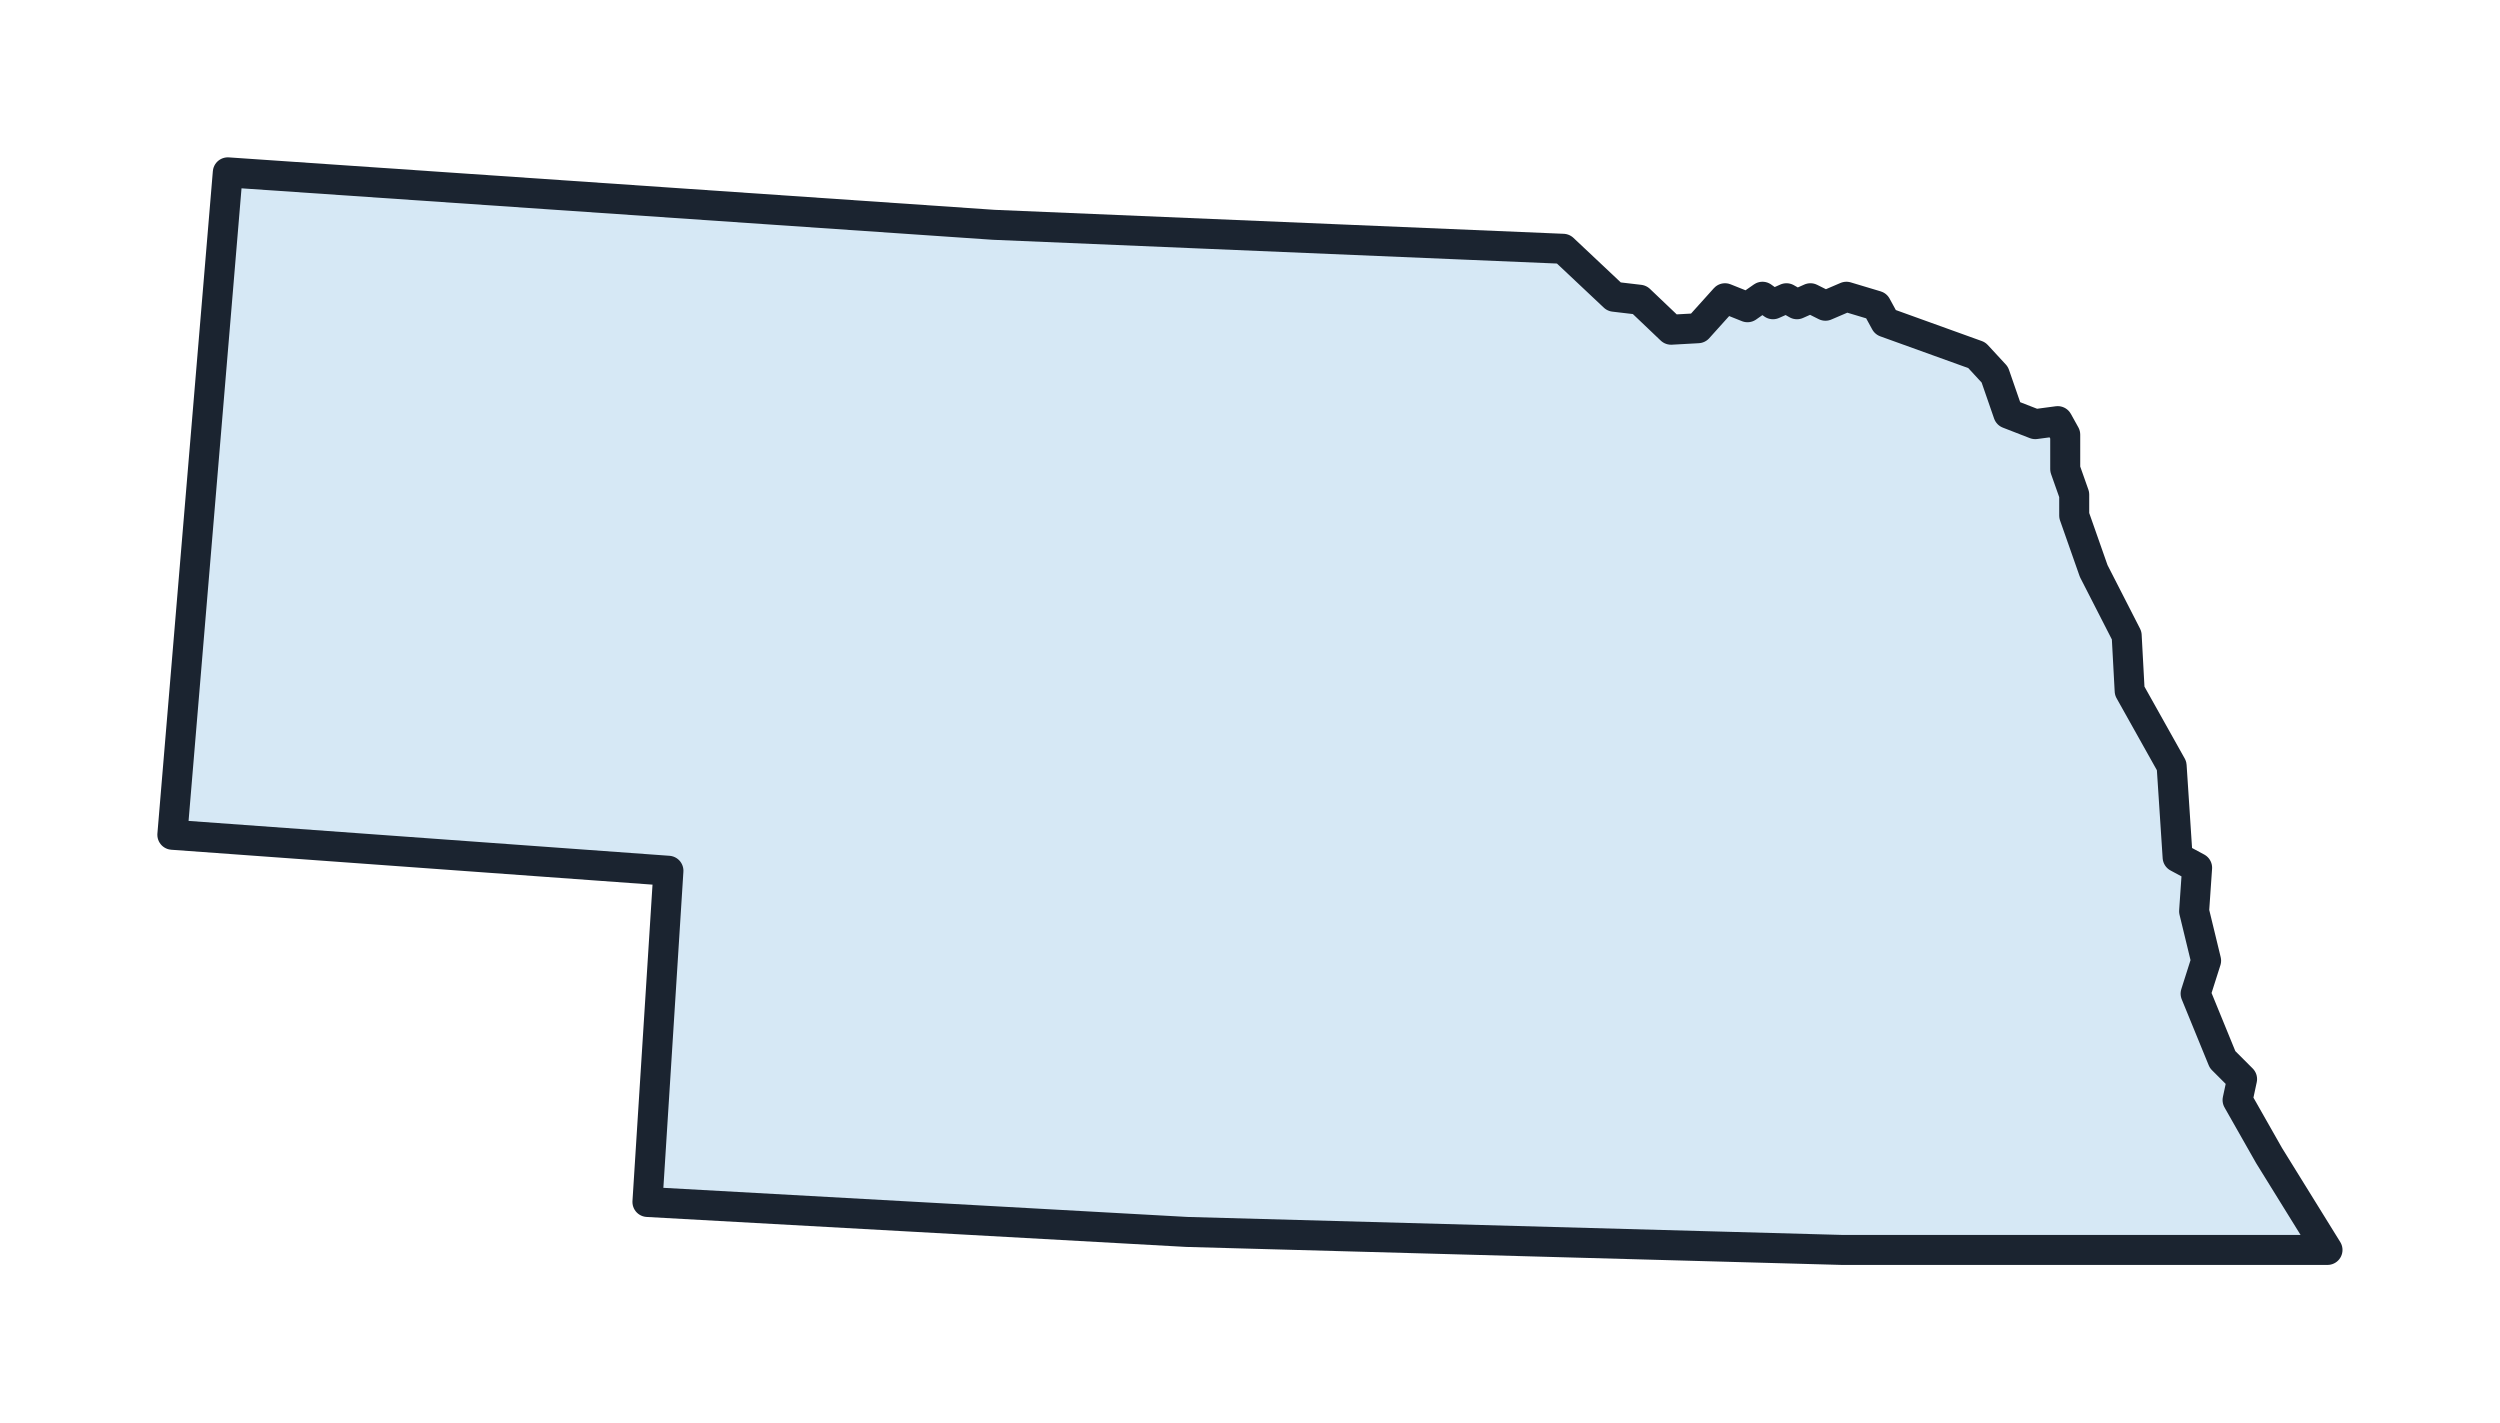
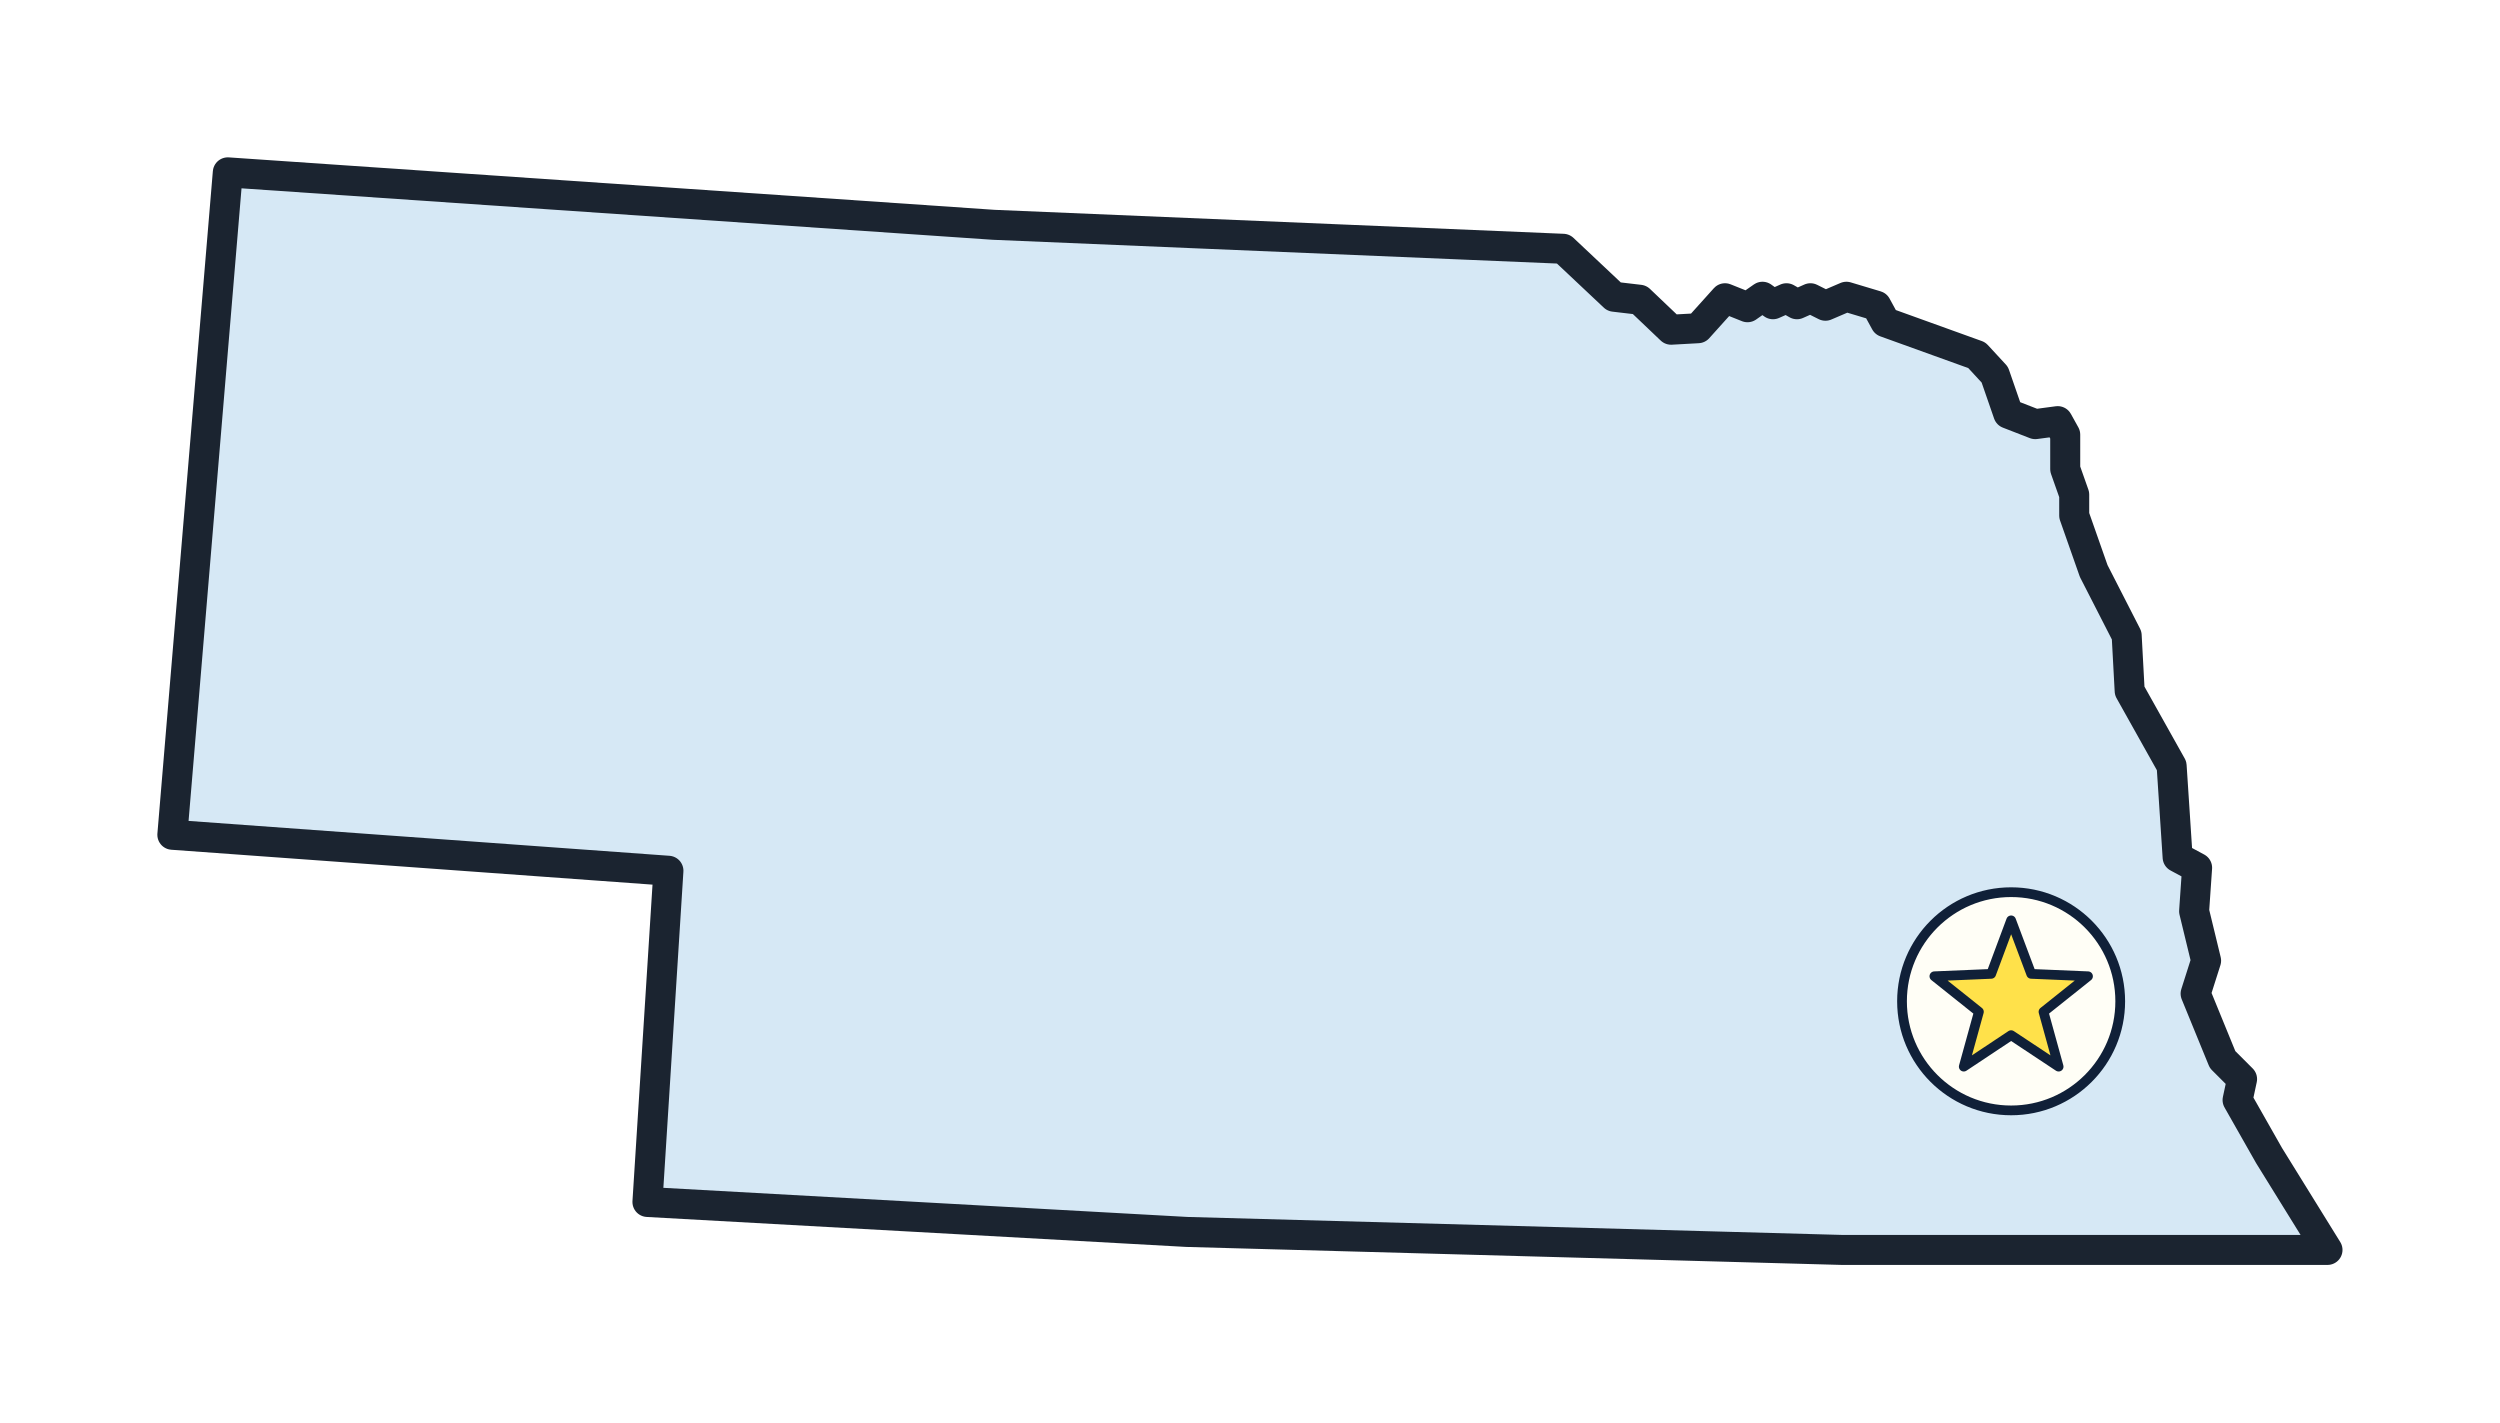
<svg xmlns="http://www.w3.org/2000/svg" viewBox="336.20 176.10 166.81 94.91" role="img" aria-label="NE">
  <path fill="#d6e8f5" stroke="#1b2430" stroke-width="2.002" stroke-linejoin="round" d="m 402.5,191.1 38,1.6 3.4,3.2 1.7,.2 2.1,2 1.8,-.1 1.8,-2 1.5,.6 1,-.7 .7,.5 .9,-.4 .7,.4 .9,-.4 1,.5 1.4,-.6 2,.6 .6,1.1 6.1,2.2 1.2,1.3 .9,2.6 1.8,.7 1.5,-.2 .5,.9 v 2.3 l .6,1.7 v 1.4 l 1.3,3.7 2.2,4.3 .2,3.7 2.8,5 .4,6.1 1.3,.7 -.2,2.9 .8,3.3 -.7,2.2 1.8,4.4 1.3,1.3 -.3,1.4 2.1,3.7 3.9,6.3 h -32.4 l -43.7,-1.2 -36,-2 1.4,-22.1 -33.1,-2.4 3.7,-44.2 z" />
+   <g class="capital-star">
+     <circle cx="470.39" cy="242.91" r="7.28" fill="#fffef6" stroke="#102038" stroke-width="0.65" />
+     <polygon points="470.39,237.51 471.73,241.08 475.52,241.24 472.55,243.61 473.56,247.27 470.39,245.17 467.23,247.27 468.24,243.61 465.27,241.24 469.06,241.08" fill="#ffe14a" stroke="#102038" stroke-width="0.65" stroke-linejoin="round" />
+   </g>
</svg>
